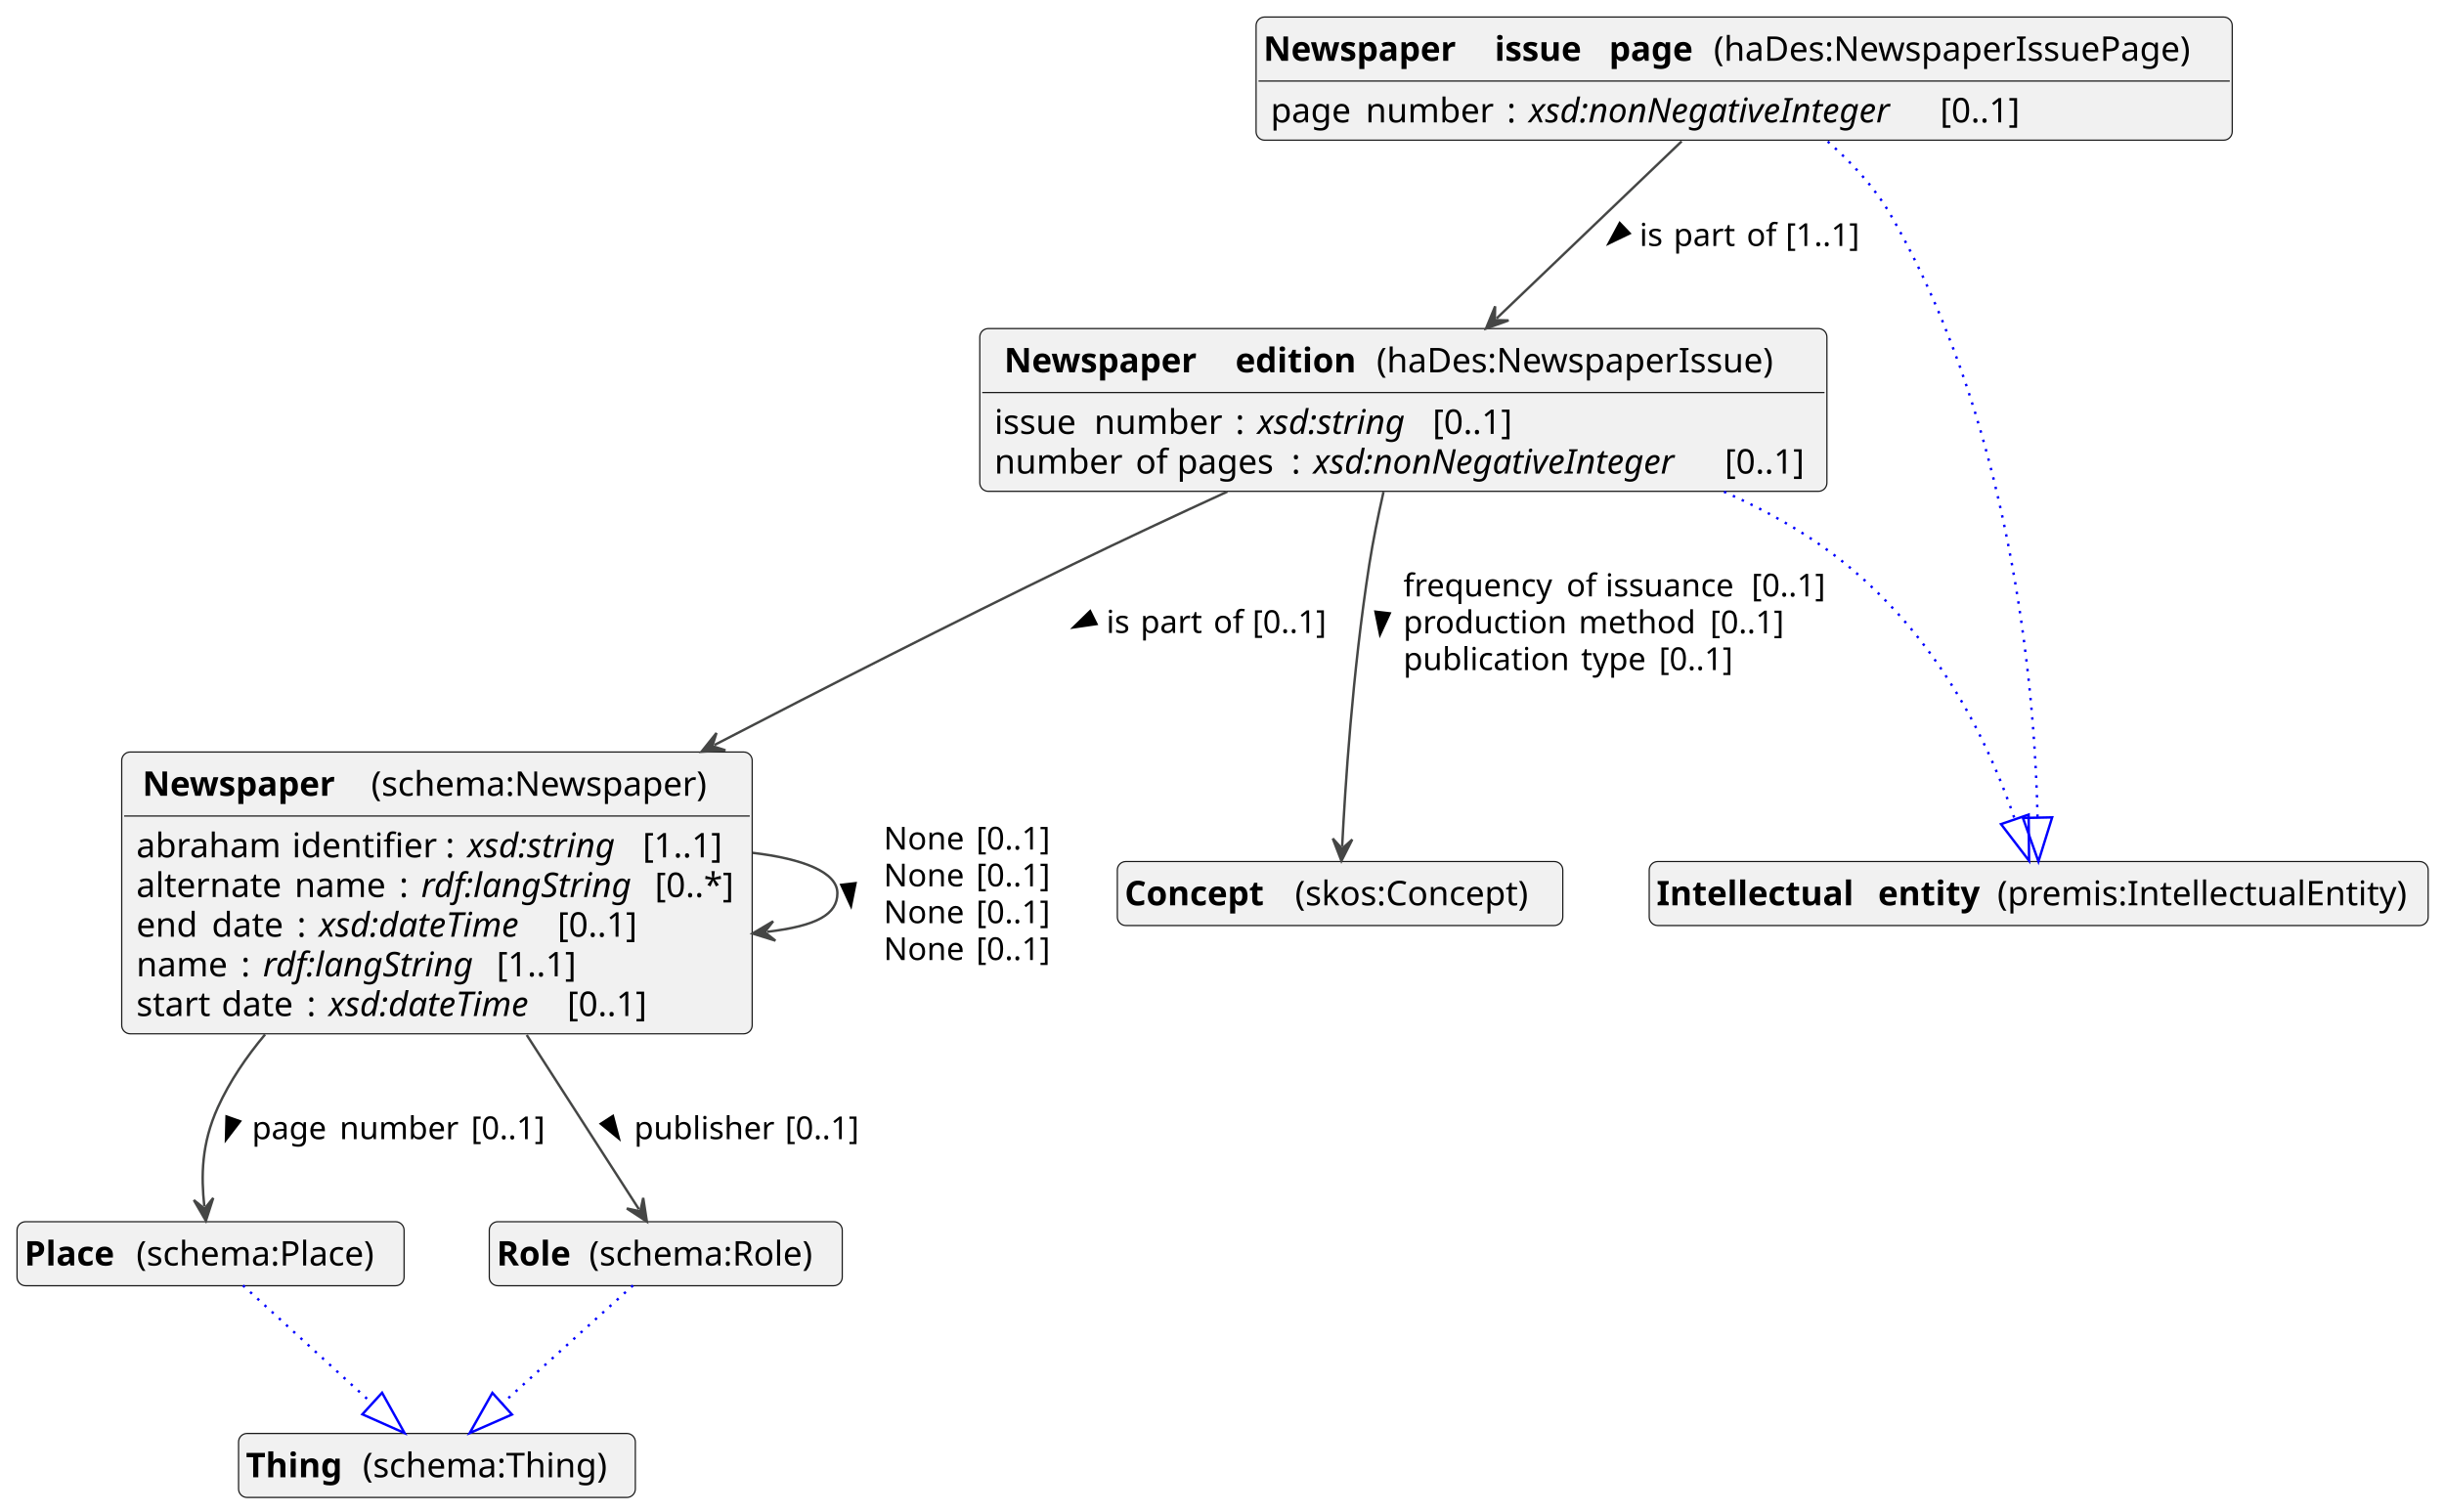
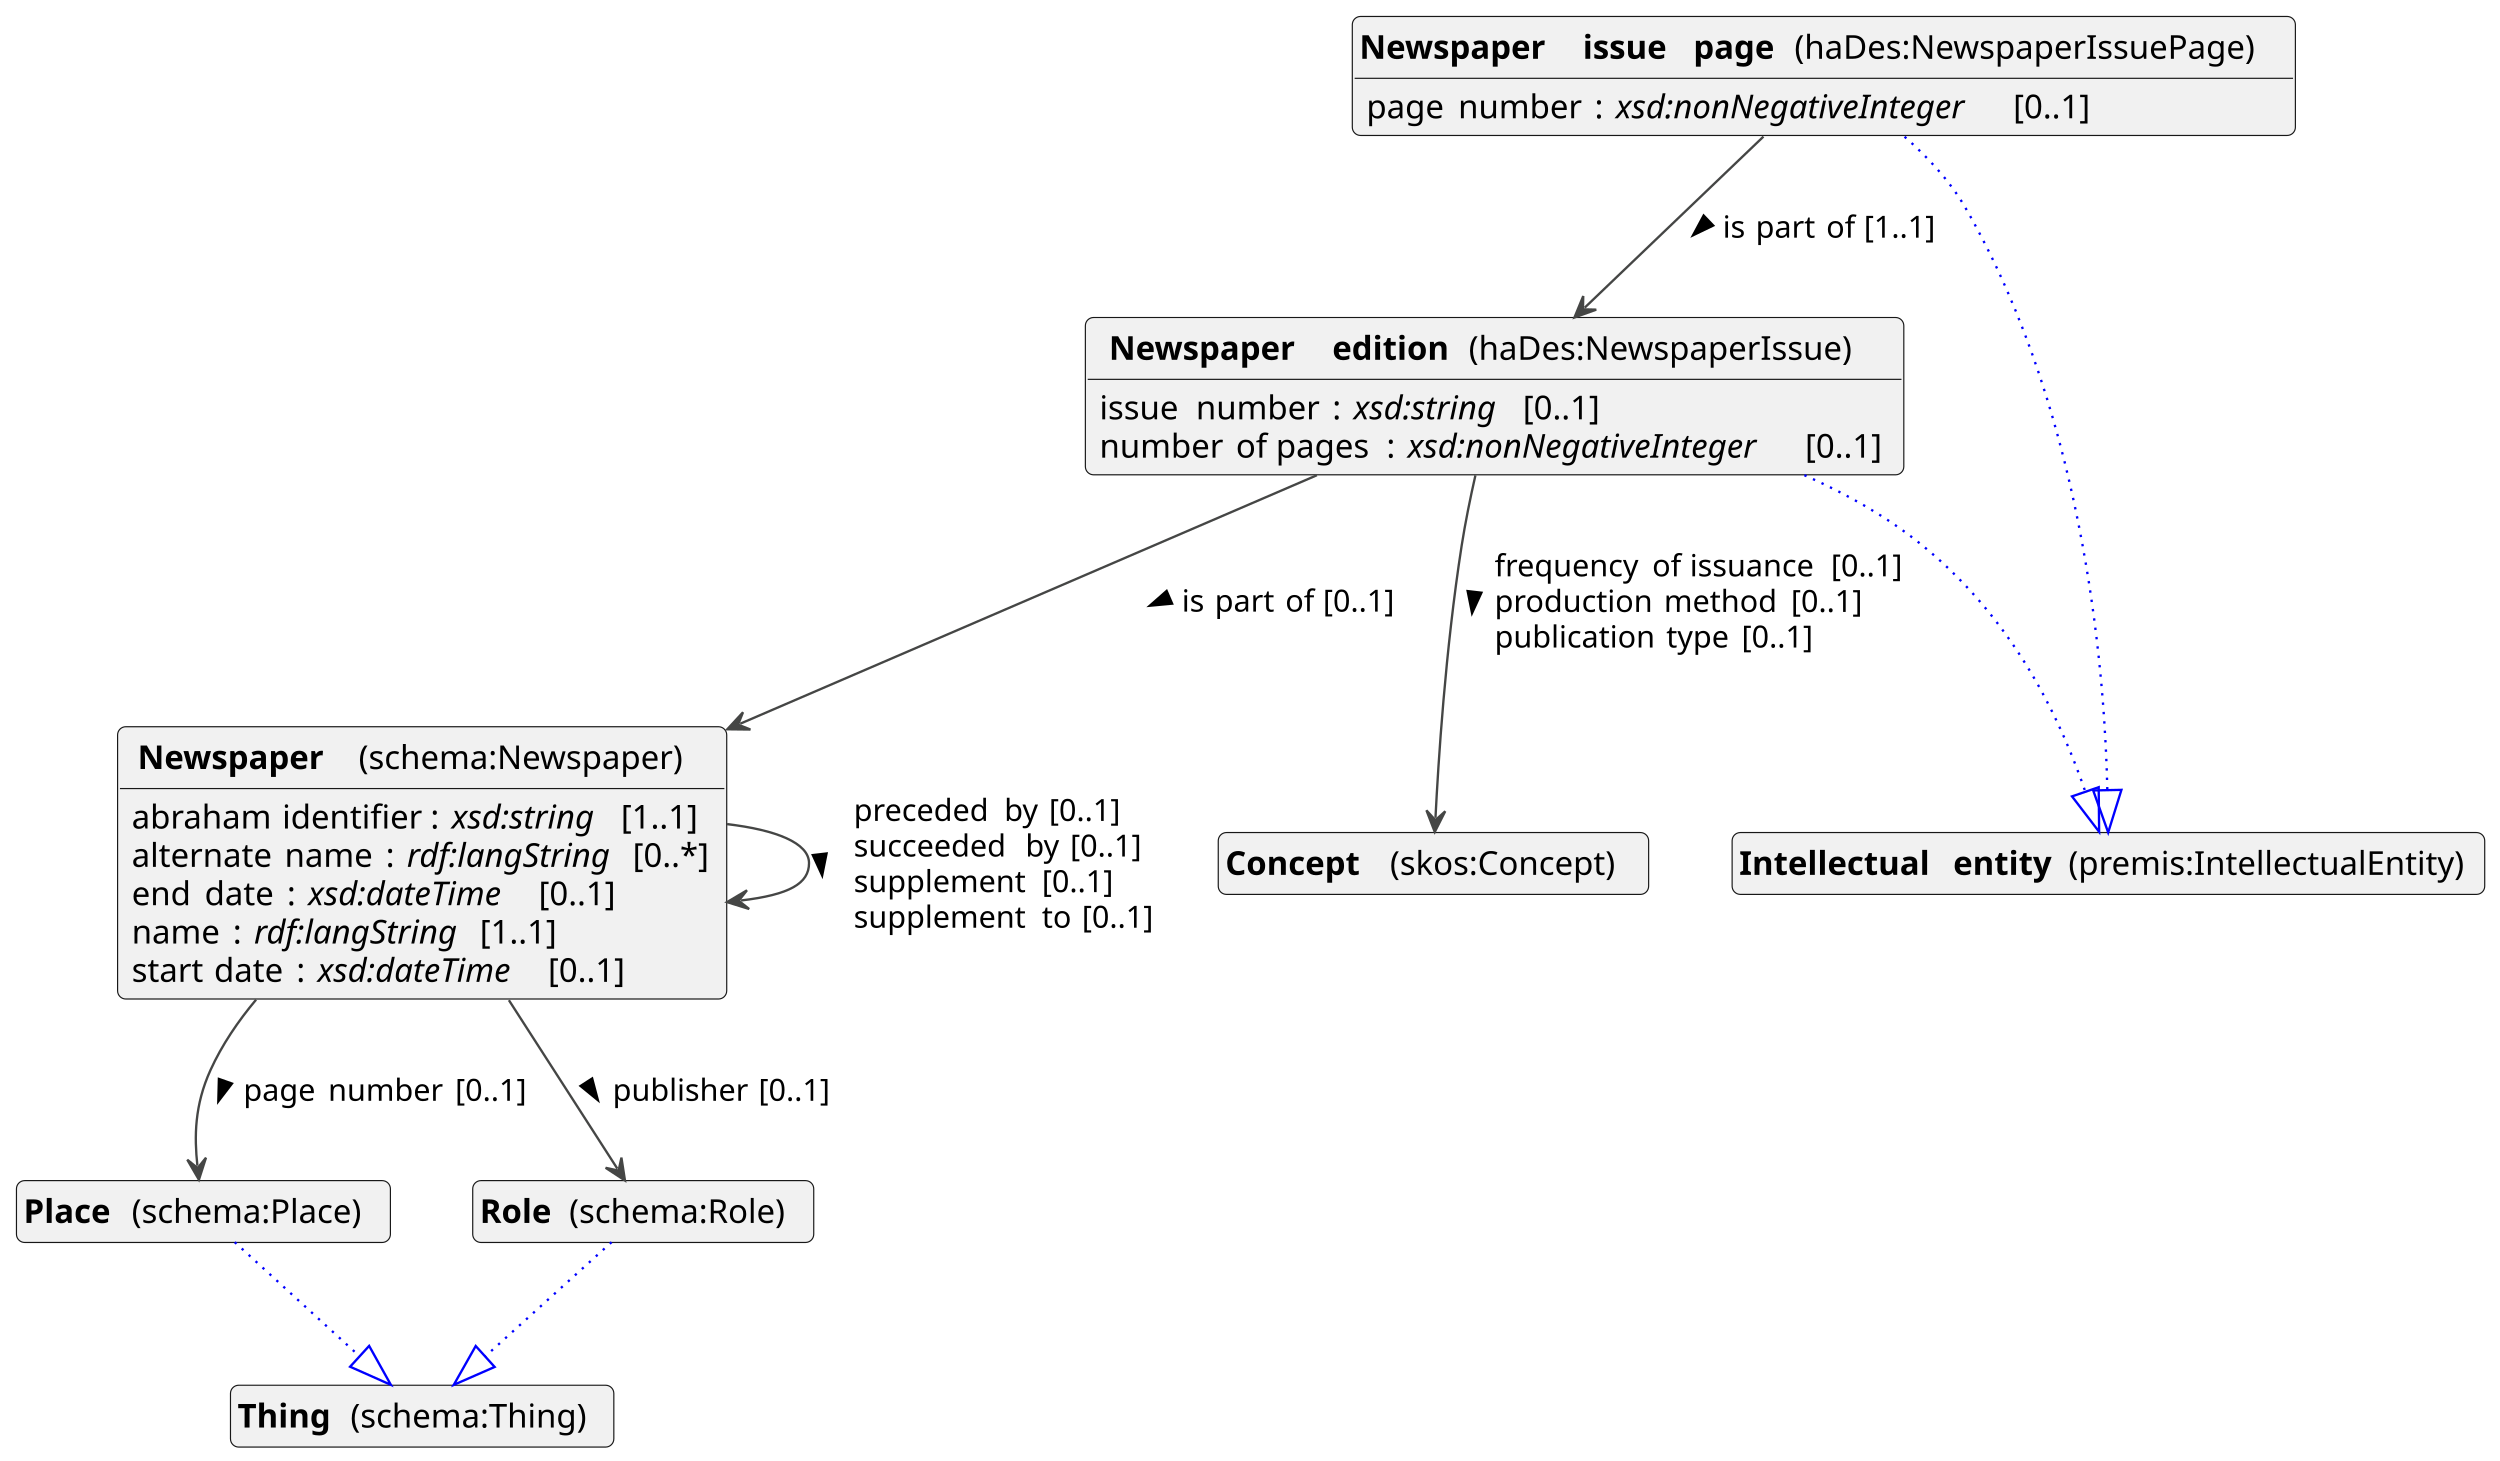
- <svg xmlns="http://www.w3.org/2000/svg" xmlns:xlink="http://www.w3.org/1999/xlink" contentStyleType="text/css" height="621px" preserveAspectRatio="none" style="width:1004px;height:621px;background:#FFFFFF;" version="1.1" viewBox="0 0 1004 621" width="1004px" zoomAndPan="magnify">
+ <svg xmlns="http://www.w3.org/2000/svg" xmlns:xlink="http://www.w3.org/1999/xlink" contentStyleType="text/css" height="621px" preserveAspectRatio="none" style="width:1063px;height:621px;background:#FFFFFF;" version="1.1" viewBox="0 0 1063 621" width="1063px" zoomAndPan="magnify">
  <defs />
  <g>
    <a href="#schema%3ANewspaper" target="_top" title="#schema%3ANewspaper" xlink:actuate="onRequest" xlink:href="#schema%3ANewspaper" xlink:show="new" xlink:title="#schema%3ANewspaper" xlink:type="simple">
      <g id="elem_schema_Newspaper">
        <rect codeLine="15" fill="#F1F1F1" height="115.781" id="schema_Newspaper" rx="3.5" ry="3.5" style="stroke:#181818;stroke-width:0.5;" width="259" x="50" y="309" />
        <text fill="#000000" font-family="sans-serif" font-size="14" font-weight="bold" lengthAdjust="spacing" textLength="90" x="58.5" y="326.995">Newspaper</text>
        <text fill="#000000" font-family="sans-serif" font-size="14" lengthAdjust="spacing" textLength="4" x="148.5" y="326.995"> </text>
        <text fill="#000000" font-family="sans-serif" font-size="14" lengthAdjust="spacing" textLength="148" x="152.5" y="326.995">(schema:Newspaper)</text>
        <line style="stroke:#181818;stroke-width:0.5;" x1="51" x2="308" y1="335.297" y2="335.297" />
        <text fill="#000000" font-family="sans-serif" font-size="14" lengthAdjust="spacing" textLength="60" x="56" y="352.292">abraham</text>
        <text fill="#000000" font-family="sans-serif" font-size="14" lengthAdjust="spacing" textLength="4" x="116" y="352.292"> </text>
        <text fill="#000000" font-family="sans-serif" font-size="14" lengthAdjust="spacing" textLength="59" x="120" y="352.292">identifier</text>
        <text fill="#000000" font-family="sans-serif" font-size="14" lengthAdjust="spacing" textLength="4" x="179" y="352.292"> </text>
        <text fill="#000000" font-family="sans-serif" font-size="14" lengthAdjust="spacing" textLength="5" x="183" y="352.292">:</text>
        <text fill="#000000" font-family="sans-serif" font-size="14" lengthAdjust="spacing" textLength="4" x="188" y="352.292"> </text>
        <text fill="#000000" font-family="sans-serif" font-size="14" font-style="italic" lengthAdjust="spacing" textLength="68" x="192" y="352.292">xsd:string</text>
        <text fill="#000000" font-family="sans-serif" font-size="14" lengthAdjust="spacing" textLength="4" x="260" y="352.292"> </text>
        <text fill="#000000" font-family="sans-serif" font-size="14" lengthAdjust="spacing" textLength="36" x="264" y="352.292">[1..1]</text>
        <text fill="#000000" font-family="sans-serif" font-size="14" lengthAdjust="spacing" textLength="61" x="56" y="368.589">alternate</text>
        <text fill="#000000" font-family="sans-serif" font-size="14" lengthAdjust="spacing" textLength="4" x="117" y="368.589"> </text>
        <text fill="#000000" font-family="sans-serif" font-size="14" lengthAdjust="spacing" textLength="39" x="121" y="368.589">name</text>
        <text fill="#000000" font-family="sans-serif" font-size="14" lengthAdjust="spacing" textLength="4" x="160" y="368.589"> </text>
        <text fill="#000000" font-family="sans-serif" font-size="14" lengthAdjust="spacing" textLength="5" x="164" y="368.589">:</text>
        <text fill="#000000" font-family="sans-serif" font-size="14" lengthAdjust="spacing" textLength="4" x="169" y="368.589"> </text>
        <text fill="#000000" font-family="sans-serif" font-size="14" font-style="italic" lengthAdjust="spacing" textLength="92" x="173" y="368.589">rdf:langString</text>
        <text fill="#000000" font-family="sans-serif" font-size="14" lengthAdjust="spacing" textLength="4" x="265" y="368.589"> </text>
        <text fill="#000000" font-family="sans-serif" font-size="14" lengthAdjust="spacing" textLength="34" x="269" y="368.589">[0..*]</text>
        <text fill="#000000" font-family="sans-serif" font-size="14" lengthAdjust="spacing" textLength="27" x="56" y="384.886">end</text>
        <text fill="#000000" font-family="sans-serif" font-size="14" lengthAdjust="spacing" textLength="4" x="83" y="384.886"> </text>
        <text fill="#000000" font-family="sans-serif" font-size="14" lengthAdjust="spacing" textLength="31" x="87" y="384.886">date</text>
        <text fill="#000000" font-family="sans-serif" font-size="14" lengthAdjust="spacing" textLength="4" x="118" y="384.886"> </text>
        <text fill="#000000" font-family="sans-serif" font-size="14" lengthAdjust="spacing" textLength="5" x="122" y="384.886">:</text>
        <text fill="#000000" font-family="sans-serif" font-size="14" lengthAdjust="spacing" textLength="4" x="127" y="384.886"> </text>
        <text fill="#000000" font-family="sans-serif" font-size="14" font-style="italic" lengthAdjust="spacing" textLength="94" x="131" y="384.886">xsd:dateTime</text>
        <text fill="#000000" font-family="sans-serif" font-size="14" lengthAdjust="spacing" textLength="4" x="225" y="384.886"> </text>
        <text fill="#000000" font-family="sans-serif" font-size="14" lengthAdjust="spacing" textLength="36" x="229" y="384.886">[0..1]</text>
        <text fill="#000000" font-family="sans-serif" font-size="14" lengthAdjust="spacing" textLength="39" x="56" y="401.183">name</text>
        <text fill="#000000" font-family="sans-serif" font-size="14" lengthAdjust="spacing" textLength="4" x="95" y="401.183"> </text>
        <text fill="#000000" font-family="sans-serif" font-size="14" lengthAdjust="spacing" textLength="5" x="99" y="401.183">:</text>
        <text fill="#000000" font-family="sans-serif" font-size="14" lengthAdjust="spacing" textLength="4" x="104" y="401.183"> </text>
        <text fill="#000000" font-family="sans-serif" font-size="14" font-style="italic" lengthAdjust="spacing" textLength="92" x="108" y="401.183">rdf:langString</text>
        <text fill="#000000" font-family="sans-serif" font-size="14" lengthAdjust="spacing" textLength="4" x="200" y="401.183"> </text>
        <text fill="#000000" font-family="sans-serif" font-size="14" lengthAdjust="spacing" textLength="36" x="204" y="401.183">[1..1]</text>
        <text fill="#000000" font-family="sans-serif" font-size="14" lengthAdjust="spacing" textLength="31" x="56" y="417.479">start</text>
        <text fill="#000000" font-family="sans-serif" font-size="14" lengthAdjust="spacing" textLength="4" x="87" y="417.479"> </text>
        <text fill="#000000" font-family="sans-serif" font-size="14" lengthAdjust="spacing" textLength="31" x="91" y="417.479">date</text>
        <text fill="#000000" font-family="sans-serif" font-size="14" lengthAdjust="spacing" textLength="4" x="122" y="417.479"> </text>
        <text fill="#000000" font-family="sans-serif" font-size="14" lengthAdjust="spacing" textLength="5" x="126" y="417.479">:</text>
        <text fill="#000000" font-family="sans-serif" font-size="14" lengthAdjust="spacing" textLength="4" x="131" y="417.479"> </text>
        <text fill="#000000" font-family="sans-serif" font-size="14" font-style="italic" lengthAdjust="spacing" textLength="94" x="135" y="417.479">xsd:dateTime</text>
        <text fill="#000000" font-family="sans-serif" font-size="14" lengthAdjust="spacing" textLength="4" x="229" y="417.479"> </text>
        <text fill="#000000" font-family="sans-serif" font-size="14" lengthAdjust="spacing" textLength="36" x="233" y="417.479">[0..1]</text>
      </g>
    </a>
    <a href="../../terms/en#skos%3AConcept" target="_top" title="../../terms/en#skos%3AConcept" xlink:actuate="onRequest" xlink:href="../../terms/en#skos%3AConcept" xlink:show="new" xlink:title="../../terms/en#skos%3AConcept" xlink:type="simple">
      <g id="elem_skos_Concept">
-         <rect codeLine="16" fill="#F1F1F1" height="26.297" id="skos_Concept" rx="3.5" ry="3.5" style="stroke:#181818;stroke-width:0.5;" width="183" x="459" y="354" />
-         <text fill="#000000" font-family="sans-serif" font-size="14" font-weight="bold" lengthAdjust="spacing" textLength="66" x="462" y="371.995">Concept</text>
-         <text fill="#000000" font-family="sans-serif" font-size="14" lengthAdjust="spacing" textLength="4" x="528" y="371.995"> </text>
-         <text fill="#000000" font-family="sans-serif" font-size="14" lengthAdjust="spacing" textLength="107" x="532" y="371.995">(skos:Concept)</text>
+         <rect codeLine="16" fill="#F1F1F1" height="26.297" id="skos_Concept" rx="3.5" ry="3.5" style="stroke:#181818;stroke-width:0.5;" width="183" x="518" y="354" />
+         <text fill="#000000" font-family="sans-serif" font-size="14" font-weight="bold" lengthAdjust="spacing" textLength="66" x="521" y="371.995">Concept</text>
+         <text fill="#000000" font-family="sans-serif" font-size="14" lengthAdjust="spacing" textLength="4" x="587" y="371.995"> </text>
+         <text fill="#000000" font-family="sans-serif" font-size="14" lengthAdjust="spacing" textLength="107" x="591" y="371.995">(skos:Concept)</text>
      </g>
    </a>
    <a href="#haDes%3ANewspaperIssue" target="_top" title="#haDes%3ANewspaperIssue" xlink:actuate="onRequest" xlink:href="#haDes%3ANewspaperIssue" xlink:show="new" xlink:title="#haDes%3ANewspaperIssue" xlink:type="simple">
      <g id="elem_haDes_NewspaperIssue">
-         <rect codeLine="17" fill="#F1F1F1" height="66.891" id="haDes_NewspaperIssue" rx="3.5" ry="3.5" style="stroke:#181818;stroke-width:0.5;" width="348" x="402.5" y="135" />
-         <text fill="#000000" font-family="sans-serif" font-size="14" font-weight="bold" lengthAdjust="spacing" textLength="90" x="412.5" y="152.995">Newspaper</text>
-         <text fill="#000000" font-family="sans-serif" font-size="14" font-weight="bold" lengthAdjust="spacing" textLength="5" x="502.5" y="152.995"> </text>
-         <text fill="#000000" font-family="sans-serif" font-size="14" font-weight="bold" lengthAdjust="spacing" textLength="54" x="507.5" y="152.995">edition</text>
-         <text fill="#000000" font-family="sans-serif" font-size="14" lengthAdjust="spacing" textLength="4" x="561.5" y="152.995"> </text>
-         <text fill="#000000" font-family="sans-serif" font-size="14" lengthAdjust="spacing" textLength="175" x="565.5" y="152.995">(haDes:NewspaperIssue)</text>
-         <line style="stroke:#181818;stroke-width:0.5;" x1="403.5" x2="749.5" y1="161.297" y2="161.297" />
-         <text fill="#000000" font-family="sans-serif" font-size="14" lengthAdjust="spacing" textLength="37" x="408.5" y="178.292">issue</text>
-         <text fill="#000000" font-family="sans-serif" font-size="14" lengthAdjust="spacing" textLength="4" x="445.5" y="178.292"> </text>
-         <text fill="#000000" font-family="sans-serif" font-size="14" lengthAdjust="spacing" textLength="54" x="449.5" y="178.292">number</text>
-         <text fill="#000000" font-family="sans-serif" font-size="14" lengthAdjust="spacing" textLength="4" x="503.5" y="178.292"> </text>
-         <text fill="#000000" font-family="sans-serif" font-size="14" lengthAdjust="spacing" textLength="5" x="507.5" y="178.292">:</text>
-         <text fill="#000000" font-family="sans-serif" font-size="14" lengthAdjust="spacing" textLength="4" x="512.5" y="178.292"> </text>
-         <text fill="#000000" font-family="sans-serif" font-size="14" font-style="italic" lengthAdjust="spacing" textLength="68" x="516.5" y="178.292">xsd:string</text>
-         <text fill="#000000" font-family="sans-serif" font-size="14" lengthAdjust="spacing" textLength="4" x="584.5" y="178.292"> </text>
-         <text fill="#000000" font-family="sans-serif" font-size="14" lengthAdjust="spacing" textLength="36" x="588.5" y="178.292">[0..1]</text>
-         <text fill="#000000" font-family="sans-serif" font-size="14" lengthAdjust="spacing" textLength="54" x="408.5" y="194.589">number</text>
-         <text fill="#000000" font-family="sans-serif" font-size="14" lengthAdjust="spacing" textLength="4" x="462.5" y="194.589"> </text>
-         <text fill="#000000" font-family="sans-serif" font-size="14" lengthAdjust="spacing" textLength="13" x="466.5" y="194.589">of</text>
-         <text fill="#000000" font-family="sans-serif" font-size="14" lengthAdjust="spacing" textLength="4" x="479.5" y="194.589"> </text>
-         <text fill="#000000" font-family="sans-serif" font-size="14" lengthAdjust="spacing" textLength="43" x="483.5" y="194.589">pages</text>
-         <text fill="#000000" font-family="sans-serif" font-size="14" lengthAdjust="spacing" textLength="4" x="526.5" y="194.589"> </text>
-         <text fill="#000000" font-family="sans-serif" font-size="14" lengthAdjust="spacing" textLength="5" x="530.5" y="194.589">:</text>
-         <text fill="#000000" font-family="sans-serif" font-size="14" lengthAdjust="spacing" textLength="4" x="535.5" y="194.589"> </text>
-         <text fill="#000000" font-family="sans-serif" font-size="14" font-style="italic" lengthAdjust="spacing" textLength="165" x="539.5" y="194.589">xsd:nonNegativeInteger</text>
-         <text fill="#000000" font-family="sans-serif" font-size="14" lengthAdjust="spacing" textLength="4" x="704.5" y="194.589"> </text>
-         <text fill="#000000" font-family="sans-serif" font-size="14" lengthAdjust="spacing" textLength="36" x="708.5" y="194.589">[0..1]</text>
+         <rect codeLine="17" fill="#F1F1F1" height="66.891" id="haDes_NewspaperIssue" rx="3.5" ry="3.5" style="stroke:#181818;stroke-width:0.5;" width="348" x="461.5" y="135" />
+         <text fill="#000000" font-family="sans-serif" font-size="14" font-weight="bold" lengthAdjust="spacing" textLength="90" x="471.5" y="152.995">Newspaper</text>
+         <text fill="#000000" font-family="sans-serif" font-size="14" font-weight="bold" lengthAdjust="spacing" textLength="5" x="561.5" y="152.995"> </text>
+         <text fill="#000000" font-family="sans-serif" font-size="14" font-weight="bold" lengthAdjust="spacing" textLength="54" x="566.5" y="152.995">edition</text>
+         <text fill="#000000" font-family="sans-serif" font-size="14" lengthAdjust="spacing" textLength="4" x="620.5" y="152.995"> </text>
+         <text fill="#000000" font-family="sans-serif" font-size="14" lengthAdjust="spacing" textLength="175" x="624.5" y="152.995">(haDes:NewspaperIssue)</text>
+         <line style="stroke:#181818;stroke-width:0.5;" x1="462.5" x2="808.5" y1="161.297" y2="161.297" />
+         <text fill="#000000" font-family="sans-serif" font-size="14" lengthAdjust="spacing" textLength="37" x="467.5" y="178.292">issue</text>
+         <text fill="#000000" font-family="sans-serif" font-size="14" lengthAdjust="spacing" textLength="4" x="504.5" y="178.292"> </text>
+         <text fill="#000000" font-family="sans-serif" font-size="14" lengthAdjust="spacing" textLength="54" x="508.5" y="178.292">number</text>
+         <text fill="#000000" font-family="sans-serif" font-size="14" lengthAdjust="spacing" textLength="4" x="562.5" y="178.292"> </text>
+         <text fill="#000000" font-family="sans-serif" font-size="14" lengthAdjust="spacing" textLength="5" x="566.5" y="178.292">:</text>
+         <text fill="#000000" font-family="sans-serif" font-size="14" lengthAdjust="spacing" textLength="4" x="571.5" y="178.292"> </text>
+         <text fill="#000000" font-family="sans-serif" font-size="14" font-style="italic" lengthAdjust="spacing" textLength="68" x="575.5" y="178.292">xsd:string</text>
+         <text fill="#000000" font-family="sans-serif" font-size="14" lengthAdjust="spacing" textLength="4" x="643.5" y="178.292"> </text>
+         <text fill="#000000" font-family="sans-serif" font-size="14" lengthAdjust="spacing" textLength="36" x="647.5" y="178.292">[0..1]</text>
+         <text fill="#000000" font-family="sans-serif" font-size="14" lengthAdjust="spacing" textLength="54" x="467.5" y="194.589">number</text>
+         <text fill="#000000" font-family="sans-serif" font-size="14" lengthAdjust="spacing" textLength="4" x="521.5" y="194.589"> </text>
+         <text fill="#000000" font-family="sans-serif" font-size="14" lengthAdjust="spacing" textLength="13" x="525.5" y="194.589">of</text>
+         <text fill="#000000" font-family="sans-serif" font-size="14" lengthAdjust="spacing" textLength="4" x="538.5" y="194.589"> </text>
+         <text fill="#000000" font-family="sans-serif" font-size="14" lengthAdjust="spacing" textLength="43" x="542.5" y="194.589">pages</text>
+         <text fill="#000000" font-family="sans-serif" font-size="14" lengthAdjust="spacing" textLength="4" x="585.5" y="194.589"> </text>
+         <text fill="#000000" font-family="sans-serif" font-size="14" lengthAdjust="spacing" textLength="5" x="589.5" y="194.589">:</text>
+         <text fill="#000000" font-family="sans-serif" font-size="14" lengthAdjust="spacing" textLength="4" x="594.5" y="194.589"> </text>
+         <text fill="#000000" font-family="sans-serif" font-size="14" font-style="italic" lengthAdjust="spacing" textLength="165" x="598.5" y="194.589">xsd:nonNegativeInteger</text>
+         <text fill="#000000" font-family="sans-serif" font-size="14" lengthAdjust="spacing" textLength="4" x="763.5" y="194.589"> </text>
+         <text fill="#000000" font-family="sans-serif" font-size="14" lengthAdjust="spacing" textLength="36" x="767.5" y="194.589">[0..1]</text>
      </g>
    </a>
    <a href="#premis%3AIntellectualEntity" target="_top" title="#premis%3AIntellectualEntity" xlink:actuate="onRequest" xlink:href="#premis%3AIntellectualEntity" xlink:show="new" xlink:title="#premis%3AIntellectualEntity" xlink:type="simple">
      <g id="elem_premis_IntellectualEntity">
-         <rect codeLine="20" fill="#F1F1F1" height="26.297" id="premis_IntellectualEntity" rx="3.5" ry="3.5" style="stroke:#181818;stroke-width:0.5;" width="320" x="677.5" y="354" />
-         <text fill="#000000" font-family="sans-serif" font-size="14" font-weight="bold" lengthAdjust="spacing" textLength="86" x="680.5" y="371.995">Intellectual</text>
-         <text fill="#000000" font-family="sans-serif" font-size="14" font-weight="bold" lengthAdjust="spacing" textLength="5" x="766.5" y="371.995"> </text>
-         <text fill="#000000" font-family="sans-serif" font-size="14" font-weight="bold" lengthAdjust="spacing" textLength="45" x="771.5" y="371.995">entity</text>
-         <text fill="#000000" font-family="sans-serif" font-size="14" lengthAdjust="spacing" textLength="4" x="816.5" y="371.995"> </text>
-         <text fill="#000000" font-family="sans-serif" font-size="14" lengthAdjust="spacing" textLength="174" x="820.5" y="371.995">(premis:IntellectualEntity)</text>
+         <rect codeLine="20" fill="#F1F1F1" height="26.297" id="premis_IntellectualEntity" rx="3.5" ry="3.5" style="stroke:#181818;stroke-width:0.5;" width="320" x="736.5" y="354" />
+         <text fill="#000000" font-family="sans-serif" font-size="14" font-weight="bold" lengthAdjust="spacing" textLength="86" x="739.5" y="371.995">Intellectual</text>
+         <text fill="#000000" font-family="sans-serif" font-size="14" font-weight="bold" lengthAdjust="spacing" textLength="5" x="825.5" y="371.995"> </text>
+         <text fill="#000000" font-family="sans-serif" font-size="14" font-weight="bold" lengthAdjust="spacing" textLength="45" x="830.5" y="371.995">entity</text>
+         <text fill="#000000" font-family="sans-serif" font-size="14" lengthAdjust="spacing" textLength="4" x="875.5" y="371.995"> </text>
+         <text fill="#000000" font-family="sans-serif" font-size="14" lengthAdjust="spacing" textLength="174" x="879.5" y="371.995">(premis:IntellectualEntity)</text>
      </g>
    </a>
    <a href="#haDes%3ANewspaperIssuePage" target="_top" title="#haDes%3ANewspaperIssuePage" xlink:actuate="onRequest" xlink:href="#haDes%3ANewspaperIssuePage" xlink:show="new" xlink:title="#haDes%3ANewspaperIssuePage" xlink:type="simple">
      <g id="elem_haDes_NewspaperIssuePage">
-         <rect codeLine="19" fill="#F1F1F1" height="50.594" id="haDes_NewspaperIssuePage" rx="3.5" ry="3.5" style="stroke:#181818;stroke-width:0.5;" width="401" x="516" y="7" />
-         <text fill="#000000" font-family="sans-serif" font-size="14" font-weight="bold" lengthAdjust="spacing" textLength="90" x="519" y="24.995">Newspaper</text>
-         <text fill="#000000" font-family="sans-serif" font-size="14" font-weight="bold" lengthAdjust="spacing" textLength="5" x="609" y="24.995"> </text>
-         <text fill="#000000" font-family="sans-serif" font-size="14" font-weight="bold" lengthAdjust="spacing" textLength="42" x="614" y="24.995">issue</text>
-         <text fill="#000000" font-family="sans-serif" font-size="14" font-weight="bold" lengthAdjust="spacing" textLength="5" x="656" y="24.995"> </text>
-         <text fill="#000000" font-family="sans-serif" font-size="14" font-weight="bold" lengthAdjust="spacing" textLength="39" x="661" y="24.995">page</text>
-         <text fill="#000000" font-family="sans-serif" font-size="14" lengthAdjust="spacing" textLength="4" x="700" y="24.995"> </text>
-         <text fill="#000000" font-family="sans-serif" font-size="14" lengthAdjust="spacing" textLength="210" x="704" y="24.995">(haDes:NewspaperIssuePage)</text>
-         <line style="stroke:#181818;stroke-width:0.5;" x1="517" x2="916" y1="33.297" y2="33.297" />
-         <text fill="#000000" font-family="sans-serif" font-size="14" lengthAdjust="spacing" textLength="35" x="522" y="50.292">page</text>
-         <text fill="#000000" font-family="sans-serif" font-size="14" lengthAdjust="spacing" textLength="4" x="557" y="50.292"> </text>
-         <text fill="#000000" font-family="sans-serif" font-size="14" lengthAdjust="spacing" textLength="54" x="561" y="50.292">number</text>
-         <text fill="#000000" font-family="sans-serif" font-size="14" lengthAdjust="spacing" textLength="4" x="615" y="50.292"> </text>
-         <text fill="#000000" font-family="sans-serif" font-size="14" lengthAdjust="spacing" textLength="5" x="619" y="50.292">:</text>
-         <text fill="#000000" font-family="sans-serif" font-size="14" lengthAdjust="spacing" textLength="4" x="624" y="50.292"> </text>
-         <text fill="#000000" font-family="sans-serif" font-size="14" font-style="italic" lengthAdjust="spacing" textLength="165" x="628" y="50.292">xsd:nonNegativeInteger</text>
-         <text fill="#000000" font-family="sans-serif" font-size="14" lengthAdjust="spacing" textLength="4" x="793" y="50.292"> </text>
-         <text fill="#000000" font-family="sans-serif" font-size="14" lengthAdjust="spacing" textLength="36" x="797" y="50.292">[0..1]</text>
+         <rect codeLine="19" fill="#F1F1F1" height="50.594" id="haDes_NewspaperIssuePage" rx="3.5" ry="3.5" style="stroke:#181818;stroke-width:0.5;" width="401" x="575" y="7" />
+         <text fill="#000000" font-family="sans-serif" font-size="14" font-weight="bold" lengthAdjust="spacing" textLength="90" x="578" y="24.995">Newspaper</text>
+         <text fill="#000000" font-family="sans-serif" font-size="14" font-weight="bold" lengthAdjust="spacing" textLength="5" x="668" y="24.995"> </text>
+         <text fill="#000000" font-family="sans-serif" font-size="14" font-weight="bold" lengthAdjust="spacing" textLength="42" x="673" y="24.995">issue</text>
+         <text fill="#000000" font-family="sans-serif" font-size="14" font-weight="bold" lengthAdjust="spacing" textLength="5" x="715" y="24.995"> </text>
+         <text fill="#000000" font-family="sans-serif" font-size="14" font-weight="bold" lengthAdjust="spacing" textLength="39" x="720" y="24.995">page</text>
+         <text fill="#000000" font-family="sans-serif" font-size="14" lengthAdjust="spacing" textLength="4" x="759" y="24.995"> </text>
+         <text fill="#000000" font-family="sans-serif" font-size="14" lengthAdjust="spacing" textLength="210" x="763" y="24.995">(haDes:NewspaperIssuePage)</text>
+         <line style="stroke:#181818;stroke-width:0.5;" x1="576" x2="975" y1="33.297" y2="33.297" />
+         <text fill="#000000" font-family="sans-serif" font-size="14" lengthAdjust="spacing" textLength="35" x="581" y="50.292">page</text>
+         <text fill="#000000" font-family="sans-serif" font-size="14" lengthAdjust="spacing" textLength="4" x="616" y="50.292"> </text>
+         <text fill="#000000" font-family="sans-serif" font-size="14" lengthAdjust="spacing" textLength="54" x="620" y="50.292">number</text>
+         <text fill="#000000" font-family="sans-serif" font-size="14" lengthAdjust="spacing" textLength="4" x="674" y="50.292"> </text>
+         <text fill="#000000" font-family="sans-serif" font-size="14" lengthAdjust="spacing" textLength="5" x="678" y="50.292">:</text>
+         <text fill="#000000" font-family="sans-serif" font-size="14" lengthAdjust="spacing" textLength="4" x="683" y="50.292"> </text>
+         <text fill="#000000" font-family="sans-serif" font-size="14" font-style="italic" lengthAdjust="spacing" textLength="165" x="687" y="50.292">xsd:nonNegativeInteger</text>
+         <text fill="#000000" font-family="sans-serif" font-size="14" lengthAdjust="spacing" textLength="4" x="852" y="50.292"> </text>
+         <text fill="#000000" font-family="sans-serif" font-size="14" lengthAdjust="spacing" textLength="36" x="856" y="50.292">[0..1]</text>
      </g>
    </a>
    <a href="../../description/en#schema%3APlace" target="_top" title="../../description/en#schema%3APlace" xlink:actuate="onRequest" xlink:href="../../description/en#schema%3APlace" xlink:show="new" xlink:title="../../description/en#schema%3APlace" xlink:type="simple">
      <g id="elem_schema_Place">
        <rect codeLine="21" fill="#F1F1F1" height="26.297" id="schema_Place" rx="3.5" ry="3.5" style="stroke:#181818;stroke-width:0.5;" width="159" x="7" y="502" />
        <text fill="#000000" font-family="sans-serif" font-size="14" font-weight="bold" lengthAdjust="spacing" textLength="42" x="10" y="519.995">Place</text>
        <text fill="#000000" font-family="sans-serif" font-size="14" lengthAdjust="spacing" textLength="4" x="52" y="519.995"> </text>
        <text fill="#000000" font-family="sans-serif" font-size="14" lengthAdjust="spacing" textLength="107" x="56" y="519.995">(schema:Place)</text>
      </g>
    </a>
    <a href="#schema%3AThing" target="_top" title="#schema%3AThing" xlink:actuate="onRequest" xlink:href="#schema%3AThing" xlink:show="new" xlink:title="#schema%3AThing" xlink:type="simple">
      <g id="elem_schema_Thing">
        <rect codeLine="24" fill="#F1F1F1" height="26.297" id="schema_Thing" rx="3.5" ry="3.5" style="stroke:#181818;stroke-width:0.5;" width="163" x="98" y="589" />
        <text fill="#000000" font-family="sans-serif" font-size="14" font-weight="bold" lengthAdjust="spacing" textLength="44" x="101" y="606.995">Thing</text>
        <text fill="#000000" font-family="sans-serif" font-size="14" lengthAdjust="spacing" textLength="4" x="145" y="606.995"> </text>
        <text fill="#000000" font-family="sans-serif" font-size="14" lengthAdjust="spacing" textLength="109" x="149" y="606.995">(schema:Thing)</text>
      </g>
    </a>
    <a href="../../description/en#schema%3ARole" target="_top" title="../../description/en#schema%3ARole" xlink:actuate="onRequest" xlink:href="../../description/en#schema%3ARole" xlink:show="new" xlink:title="../../description/en#schema%3ARole" xlink:type="simple">
      <g id="elem_schema_Role">
        <rect codeLine="23" fill="#F1F1F1" height="26.297" id="schema_Role" rx="3.5" ry="3.5" style="stroke:#181818;stroke-width:0.5;" width="145" x="201" y="502" />
        <text fill="#000000" font-family="sans-serif" font-size="14" font-weight="bold" lengthAdjust="spacing" textLength="34" x="204" y="519.995">Role</text>
        <text fill="#000000" font-family="sans-serif" font-size="14" lengthAdjust="spacing" textLength="4" x="238" y="519.995"> </text>
        <text fill="#000000" font-family="sans-serif" font-size="14" lengthAdjust="spacing" textLength="101" x="242" y="519.995">(schema:Role)</text>
      </g>
    </a>
    <g id="link_schema_Newspaper_schema_Newspaper">
      <path codeLine="33" d="M309.14,350.42 C329.84,352.85 344,358.38 344,367 C344,375.62 335.799,380.45 315.099,382.88 " fill="none" id="schema_Newspaper-to-schema_Newspaper" style="stroke:#454645;stroke-width:1.0;" />
      <polygon fill="#454645" points="309.14,383.58,318.545,386.503,314.106,382.997,317.612,378.558,309.14,383.58" style="stroke:#454645;stroke-width:1.0;" />
      <polygon fill="#000000" points="349.583,372.231,351.447,362.906,345.61,363.591,349.583,372.231" style="stroke:#000000;stroke-width:1.0;" />
-       <text fill="#000000" font-family="sans-serif" font-size="13" lengthAdjust="spacing" textLength="34" x="363" y="349.067">None</text>
-       <text fill="#000000" font-family="sans-serif" font-size="13" lengthAdjust="spacing" textLength="4" x="397" y="349.067"> </text>
-       <text fill="#000000" font-family="sans-serif" font-size="13" lengthAdjust="spacing" textLength="34" x="401" y="349.067">[0..1]</text>
-       <text fill="#000000" font-family="sans-serif" font-size="13" lengthAdjust="spacing" textLength="34" x="363" y="364.2">None</text>
-       <text fill="#000000" font-family="sans-serif" font-size="13" lengthAdjust="spacing" textLength="4" x="397" y="364.2"> </text>
-       <text fill="#000000" font-family="sans-serif" font-size="13" lengthAdjust="spacing" textLength="34" x="401" y="364.2">[0..1]</text>
-       <text fill="#000000" font-family="sans-serif" font-size="13" lengthAdjust="spacing" textLength="34" x="363" y="379.332">None</text>
-       <text fill="#000000" font-family="sans-serif" font-size="13" lengthAdjust="spacing" textLength="4" x="397" y="379.332"> </text>
-       <text fill="#000000" font-family="sans-serif" font-size="13" lengthAdjust="spacing" textLength="34" x="401" y="379.332">[0..1]</text>
-       <text fill="#000000" font-family="sans-serif" font-size="13" lengthAdjust="spacing" textLength="34" x="363" y="394.465">None</text>
-       <text fill="#000000" font-family="sans-serif" font-size="13" lengthAdjust="spacing" textLength="4" x="397" y="394.465"> </text>
-       <text fill="#000000" font-family="sans-serif" font-size="13" lengthAdjust="spacing" textLength="34" x="401" y="394.465">[0..1]</text>
+       <text fill="#000000" font-family="sans-serif" font-size="13" lengthAdjust="spacing" textLength="60" x="363" y="349.067">preceded</text>
+       <text fill="#000000" font-family="sans-serif" font-size="13" lengthAdjust="spacing" textLength="4" x="423" y="349.067"> </text>
+       <text fill="#000000" font-family="sans-serif" font-size="13" lengthAdjust="spacing" textLength="15" x="427" y="349.067">by</text>
+       <text fill="#000000" font-family="sans-serif" font-size="13" lengthAdjust="spacing" textLength="4" x="442" y="349.067"> </text>
+       <text fill="#000000" font-family="sans-serif" font-size="13" lengthAdjust="spacing" textLength="34" x="446" y="349.067">[0..1]</text>
+       <text fill="#000000" font-family="sans-serif" font-size="13" lengthAdjust="spacing" textLength="69" x="363" y="364.2">succeeded</text>
+       <text fill="#000000" font-family="sans-serif" font-size="13" lengthAdjust="spacing" textLength="4" x="432" y="364.2"> </text>
+       <text fill="#000000" font-family="sans-serif" font-size="13" lengthAdjust="spacing" textLength="15" x="436" y="364.2">by</text>
+       <text fill="#000000" font-family="sans-serif" font-size="13" lengthAdjust="spacing" textLength="4" x="451" y="364.2"> </text>
+       <text fill="#000000" font-family="sans-serif" font-size="13" lengthAdjust="spacing" textLength="34" x="455" y="364.2">[0..1]</text>
+       <text fill="#000000" font-family="sans-serif" font-size="13" lengthAdjust="spacing" textLength="76" x="363" y="379.332">supplement</text>
+       <text fill="#000000" font-family="sans-serif" font-size="13" lengthAdjust="spacing" textLength="4" x="439" y="379.332"> </text>
+       <text fill="#000000" font-family="sans-serif" font-size="13" lengthAdjust="spacing" textLength="34" x="443" y="379.332">[0..1]</text>
+       <text fill="#000000" font-family="sans-serif" font-size="13" lengthAdjust="spacing" textLength="76" x="363" y="394.465">supplement</text>
+       <text fill="#000000" font-family="sans-serif" font-size="13" lengthAdjust="spacing" textLength="4" x="439" y="394.465"> </text>
+       <text fill="#000000" font-family="sans-serif" font-size="13" lengthAdjust="spacing" textLength="13" x="443" y="394.465">to</text>
+       <text fill="#000000" font-family="sans-serif" font-size="13" lengthAdjust="spacing" textLength="4" x="456" y="394.465"> </text>
+       <text fill="#000000" font-family="sans-serif" font-size="13" lengthAdjust="spacing" textLength="34" x="460" y="394.465">[0..1]</text>
    </g>
    <g id="link_schema_Newspaper_schema_Place">
      <path codeLine="34" d="M108.89,425.06 C101.17,434.27 94.36,444.32 89.5,455 C82.71,469.94 82.594,483.285 83.934,495.665 " fill="none" id="schema_Newspaper-to-schema_Place" style="stroke:#454645;stroke-width:1.0;" />
      <polygon fill="#454645" points="84.58,501.63,87.588,492.252,84.042,496.659,79.635,493.113,84.58,501.63" style="stroke:#454645;stroke-width:1.0;" />
      <polygon fill="#000000" points="92.834,468.281,98.619,460.732,93.077,458.773,92.834,468.281" style="stroke:#000000;stroke-width:1.0;" />
      <text fill="#000000" font-family="sans-serif" font-size="13" lengthAdjust="spacing" textLength="32" x="103.5" y="468.067">page</text>
      <text fill="#000000" font-family="sans-serif" font-size="13" lengthAdjust="spacing" textLength="4" x="135.5" y="468.067"> </text>
      <text fill="#000000" font-family="sans-serif" font-size="13" lengthAdjust="spacing" textLength="50" x="139.5" y="468.067">number</text>
      <text fill="#000000" font-family="sans-serif" font-size="13" lengthAdjust="spacing" textLength="4" x="189.5" y="468.067"> </text>
      <text fill="#000000" font-family="sans-serif" font-size="13" lengthAdjust="spacing" textLength="34" x="193.5" y="468.067">[0..1]</text>
    </g>
    <g id="link_schema_Newspaper_schema_Role">
      <path codeLine="35" d="M216.38,425.28 C234.59,453.56 251.671,480.106 262.491,496.906 " fill="none" id="schema_Newspaper-to-schema_Role" style="stroke:#454645;stroke-width:1.0;" />
      <polygon fill="#454645" points="265.74,501.95,264.23,492.218,263.033,497.746,257.504,496.549,265.74,501.95" style="stroke:#454645;stroke-width:1.0;" />
      <polygon fill="#000000" points="254.207,467.771,251.781,458.574,246.839,461.756,254.207,467.771" style="stroke:#000000;stroke-width:1.0;" />
      <text fill="#000000" font-family="sans-serif" font-size="13" lengthAdjust="spacing" textLength="58" x="260.5" y="468.067">publisher</text>
      <text fill="#000000" font-family="sans-serif" font-size="13" lengthAdjust="spacing" textLength="4" x="318.5" y="468.067"> </text>
      <text fill="#000000" font-family="sans-serif" font-size="13" lengthAdjust="spacing" textLength="34" x="322.5" y="468.067">[0..1]</text>
    </g>
    <g id="link_haDes_NewspaperIssue_premis_IntellectualEntity">
-       <path codeLine="41" d="M708.23,202.05 C726.24,210.01 743.62,219.85 758.5,232 C799.93,265.81 818.673,310.46 827.693,336.67 " fill="none" id="haDes_NewspaperIssue-to-premis_IntellectualEntity" style="stroke:#0000FF;stroke-width:1.0;stroke-dasharray:1.0,3.0;" />
-       <polygon fill="none" points="833.55,353.69,833.366,334.717,822.019,338.622,833.55,353.69" style="stroke:#0000FF;stroke-width:1.0;" />
+       <path codeLine="41" d="M767.23,202.05 C785.24,210.01 802.62,219.85 817.5,232 C858.93,265.81 877.673,310.46 886.693,336.67 " fill="none" id="haDes_NewspaperIssue-to-premis_IntellectualEntity" style="stroke:#0000FF;stroke-width:1.0;stroke-dasharray:1.0,3.0;" />
+       <polygon fill="none" points="892.55,353.69,892.366,334.717,881.019,338.622,892.55,353.69" style="stroke:#0000FF;stroke-width:1.0;" />
    </g>
    <g id="link_haDes_NewspaperIssue_schema_Newspaper">
-       <path codeLine="45" d="M504.23,202 C483.56,211.49 461.06,222 440.5,232 C390.11,256.5 340.167,281.918 293.507,306.108 " fill="none" id="haDes_NewspaperIssue-to-schema_Newspaper" style="stroke:#454645;stroke-width:1.0;" />
-       <polygon fill="#454645" points="288.18,308.87,298.011,308.279,292.619,306.569,294.329,301.177,288.18,308.87" style="stroke:#454645;stroke-width:1.0;" />
-       <polygon fill="#000000" points="441.017,257.781,450.428,256.41,447.825,251.14,441.017,257.781" style="stroke:#000000;stroke-width:1.0;" />
-       <text fill="#000000" font-family="sans-serif" font-size="13" lengthAdjust="spacing" textLength="10" x="454.5" y="260.067">is</text>
-       <text fill="#000000" font-family="sans-serif" font-size="13" lengthAdjust="spacing" textLength="4" x="464.5" y="260.067"> </text>
-       <text fill="#000000" font-family="sans-serif" font-size="13" lengthAdjust="spacing" textLength="26" x="468.5" y="260.067">part</text>
-       <text fill="#000000" font-family="sans-serif" font-size="13" lengthAdjust="spacing" textLength="4" x="494.5" y="260.067"> </text>
-       <text fill="#000000" font-family="sans-serif" font-size="13" lengthAdjust="spacing" textLength="12" x="498.5" y="260.067">of</text>
-       <text fill="#000000" font-family="sans-serif" font-size="13" lengthAdjust="spacing" textLength="4" x="510.5" y="260.067"> </text>
-       <text fill="#000000" font-family="sans-serif" font-size="13" lengthAdjust="spacing" textLength="34" x="514.5" y="260.067">[0..1]</text>
+       <path codeLine="45" d="M559.95,202.06 C491.86,231.4 395.81,272.786 314.75,307.716 " fill="none" id="haDes_NewspaperIssue-to-schema_Newspaper" style="stroke:#454645;stroke-width:1.0;" />
+       <polygon fill="#454645" points="309.24,310.09,319.088,310.202,313.832,308.111,315.922,302.855,309.24,310.09" style="stroke:#454645;stroke-width:1.0;" />
+       <polygon fill="#000000" points="488.908,257.545,498.378,256.665,496.052,251.267,488.908,257.545" style="stroke:#000000;stroke-width:1.0;" />
+       <text fill="#000000" font-family="sans-serif" font-size="13" lengthAdjust="spacing" textLength="10" x="502.5" y="260.067">is</text>
+       <text fill="#000000" font-family="sans-serif" font-size="13" lengthAdjust="spacing" textLength="4" x="512.5" y="260.067"> </text>
+       <text fill="#000000" font-family="sans-serif" font-size="13" lengthAdjust="spacing" textLength="26" x="516.5" y="260.067">part</text>
+       <text fill="#000000" font-family="sans-serif" font-size="13" lengthAdjust="spacing" textLength="4" x="542.5" y="260.067"> </text>
+       <text fill="#000000" font-family="sans-serif" font-size="13" lengthAdjust="spacing" textLength="12" x="546.5" y="260.067">of</text>
+       <text fill="#000000" font-family="sans-serif" font-size="13" lengthAdjust="spacing" textLength="4" x="558.5" y="260.067"> </text>
+       <text fill="#000000" font-family="sans-serif" font-size="13" lengthAdjust="spacing" textLength="34" x="562.5" y="260.067">[0..1]</text>
    </g>
    <g id="link_haDes_NewspaperIssue_skos_Concept">
-       <path codeLine="46" d="M568.35,202.11 C566.18,211.69 564.03,222.22 562.5,232 C555.55,276.54 552.564,324.088 551.364,347.748 " fill="none" id="haDes_NewspaperIssue-to-skos_Concept" style="stroke:#454645;stroke-width:1.0;" />
-       <polygon fill="#454645" points="551.06,353.74,555.511,344.954,551.313,348.746,547.521,344.549,551.06,353.74" style="stroke:#454645;stroke-width:1.0;" />
-       <polygon fill="#000000" points="566.921,260.666,570.888,252.022,565.049,251.341,566.921,260.666" style="stroke:#000000;stroke-width:1.0;" />
-       <text fill="#000000" font-family="sans-serif" font-size="13" lengthAdjust="spacing" textLength="63" x="576.5" y="245.067">frequency</text>
-       <text fill="#000000" font-family="sans-serif" font-size="13" lengthAdjust="spacing" textLength="4" x="639.5" y="245.067"> </text>
-       <text fill="#000000" font-family="sans-serif" font-size="13" lengthAdjust="spacing" textLength="12" x="643.5" y="245.067">of</text>
-       <text fill="#000000" font-family="sans-serif" font-size="13" lengthAdjust="spacing" textLength="4" x="655.5" y="245.067"> </text>
-       <text fill="#000000" font-family="sans-serif" font-size="13" lengthAdjust="spacing" textLength="56" x="659.5" y="245.067">issuance</text>
-       <text fill="#000000" font-family="sans-serif" font-size="13" lengthAdjust="spacing" textLength="4" x="715.5" y="245.067"> </text>
-       <text fill="#000000" font-family="sans-serif" font-size="13" lengthAdjust="spacing" textLength="34" x="719.5" y="245.067">[0..1]</text>
-       <text fill="#000000" font-family="sans-serif" font-size="13" lengthAdjust="spacing" textLength="68" x="576.5" y="260.2">production</text>
-       <text fill="#000000" font-family="sans-serif" font-size="13" lengthAdjust="spacing" textLength="4" x="644.5" y="260.2"> </text>
-       <text fill="#000000" font-family="sans-serif" font-size="13" lengthAdjust="spacing" textLength="50" x="648.5" y="260.2">method</text>
-       <text fill="#000000" font-family="sans-serif" font-size="13" lengthAdjust="spacing" textLength="4" x="698.5" y="260.2"> </text>
-       <text fill="#000000" font-family="sans-serif" font-size="13" lengthAdjust="spacing" textLength="34" x="702.5" y="260.2">[0..1]</text>
-       <text fill="#000000" font-family="sans-serif" font-size="13" lengthAdjust="spacing" textLength="69" x="576.5" y="275.332">publication</text>
-       <text fill="#000000" font-family="sans-serif" font-size="13" lengthAdjust="spacing" textLength="4" x="645.5" y="275.332"> </text>
-       <text fill="#000000" font-family="sans-serif" font-size="13" lengthAdjust="spacing" textLength="28" x="649.5" y="275.332">type</text>
-       <text fill="#000000" font-family="sans-serif" font-size="13" lengthAdjust="spacing" textLength="4" x="677.5" y="275.332"> </text>
-       <text fill="#000000" font-family="sans-serif" font-size="13" lengthAdjust="spacing" textLength="34" x="681.5" y="275.332">[0..1]</text>
+       <path codeLine="46" d="M627.35,202.11 C625.18,211.69 623.03,222.22 621.5,232 C614.55,276.54 611.564,324.088 610.364,347.748 " fill="none" id="haDes_NewspaperIssue-to-skos_Concept" style="stroke:#454645;stroke-width:1.0;" />
+       <polygon fill="#454645" points="610.06,353.74,614.511,344.954,610.313,348.746,606.521,344.549,610.06,353.74" style="stroke:#454645;stroke-width:1.0;" />
+       <polygon fill="#000000" points="625.921,260.666,629.888,252.022,624.049,251.341,625.921,260.666" style="stroke:#000000;stroke-width:1.0;" />
+       <text fill="#000000" font-family="sans-serif" font-size="13" lengthAdjust="spacing" textLength="63" x="635.5" y="245.067">frequency</text>
+       <text fill="#000000" font-family="sans-serif" font-size="13" lengthAdjust="spacing" textLength="4" x="698.5" y="245.067"> </text>
+       <text fill="#000000" font-family="sans-serif" font-size="13" lengthAdjust="spacing" textLength="12" x="702.5" y="245.067">of</text>
+       <text fill="#000000" font-family="sans-serif" font-size="13" lengthAdjust="spacing" textLength="4" x="714.5" y="245.067"> </text>
+       <text fill="#000000" font-family="sans-serif" font-size="13" lengthAdjust="spacing" textLength="56" x="718.5" y="245.067">issuance</text>
+       <text fill="#000000" font-family="sans-serif" font-size="13" lengthAdjust="spacing" textLength="4" x="774.5" y="245.067"> </text>
+       <text fill="#000000" font-family="sans-serif" font-size="13" lengthAdjust="spacing" textLength="34" x="778.5" y="245.067">[0..1]</text>
+       <text fill="#000000" font-family="sans-serif" font-size="13" lengthAdjust="spacing" textLength="68" x="635.5" y="260.2">production</text>
+       <text fill="#000000" font-family="sans-serif" font-size="13" lengthAdjust="spacing" textLength="4" x="703.5" y="260.2"> </text>
+       <text fill="#000000" font-family="sans-serif" font-size="13" lengthAdjust="spacing" textLength="50" x="707.5" y="260.2">method</text>
+       <text fill="#000000" font-family="sans-serif" font-size="13" lengthAdjust="spacing" textLength="4" x="757.5" y="260.2"> </text>
+       <text fill="#000000" font-family="sans-serif" font-size="13" lengthAdjust="spacing" textLength="34" x="761.5" y="260.2">[0..1]</text>
+       <text fill="#000000" font-family="sans-serif" font-size="13" lengthAdjust="spacing" textLength="69" x="635.5" y="275.332">publication</text>
+       <text fill="#000000" font-family="sans-serif" font-size="13" lengthAdjust="spacing" textLength="4" x="704.5" y="275.332"> </text>
+       <text fill="#000000" font-family="sans-serif" font-size="13" lengthAdjust="spacing" textLength="28" x="708.5" y="275.332">type</text>
+       <text fill="#000000" font-family="sans-serif" font-size="13" lengthAdjust="spacing" textLength="4" x="736.5" y="275.332"> </text>
+       <text fill="#000000" font-family="sans-serif" font-size="13" lengthAdjust="spacing" textLength="34" x="740.5" y="275.332">[0..1]</text>
    </g>
    <g id="link_haDes_NewspaperIssuePage_premis_IntellectualEntity">
-       <path codeLine="50" d="M750.84,58.15 C760.44,66.6 770.01,76.8 776.5,88 C829.72,179.94 836.201,295.534 837.031,335.974 " fill="none" id="haDes_NewspaperIssuePage-to-premis_IntellectualEntity" style="stroke:#0000FF;stroke-width:1.0;stroke-dasharray:1.0,3.0;" />
-       <polygon fill="none" points="837.4,353.97,843.029,335.851,831.032,336.097,837.4,353.97" style="stroke:#0000FF;stroke-width:1.0;" />
+       <path codeLine="50" d="M809.84,58.15 C819.44,66.6 829.01,76.8 835.5,88 C888.72,179.94 895.201,295.534 896.031,335.974 " fill="none" id="haDes_NewspaperIssuePage-to-premis_IntellectualEntity" style="stroke:#0000FF;stroke-width:1.0;stroke-dasharray:1.0,3.0;" />
+       <polygon fill="none" points="896.4,353.97,902.029,335.851,890.032,336.097,896.4,353.97" style="stroke:#0000FF;stroke-width:1.0;" />
    </g>
    <g id="link_haDes_NewspaperIssuePage_haDes_NewspaperIssue">
-       <path codeLine="53" d="M690.82,58.08 C668.25,79.69 639.555,107.152 614.795,130.842 " fill="none" id="haDes_NewspaperIssuePage-to-haDes_NewspaperIssue" style="stroke:#454645;stroke-width:1.0;" />
-       <polygon fill="#454645" points="610.46,134.99,619.728,131.658,614.073,131.533,614.198,125.878,610.46,134.99" style="stroke:#454645;stroke-width:1.0;" />
-       <polygon fill="#000000" points="660.888,100.024,669.454,95.893,665.39,91.646,660.888,100.024" style="stroke:#000000;stroke-width:1.0;" />
-       <text fill="#000000" font-family="sans-serif" font-size="13" lengthAdjust="spacing" textLength="10" x="673.5" y="101.067">is</text>
-       <text fill="#000000" font-family="sans-serif" font-size="13" lengthAdjust="spacing" textLength="4" x="683.5" y="101.067"> </text>
-       <text fill="#000000" font-family="sans-serif" font-size="13" lengthAdjust="spacing" textLength="26" x="687.5" y="101.067">part</text>
-       <text fill="#000000" font-family="sans-serif" font-size="13" lengthAdjust="spacing" textLength="4" x="713.5" y="101.067"> </text>
-       <text fill="#000000" font-family="sans-serif" font-size="13" lengthAdjust="spacing" textLength="12" x="717.5" y="101.067">of</text>
-       <text fill="#000000" font-family="sans-serif" font-size="13" lengthAdjust="spacing" textLength="4" x="729.5" y="101.067"> </text>
-       <text fill="#000000" font-family="sans-serif" font-size="13" lengthAdjust="spacing" textLength="34" x="733.5" y="101.067">[1..1]</text>
+       <path codeLine="53" d="M749.82,58.08 C727.25,79.69 698.555,107.152 673.795,130.842 " fill="none" id="haDes_NewspaperIssuePage-to-haDes_NewspaperIssue" style="stroke:#454645;stroke-width:1.0;" />
+       <polygon fill="#454645" points="669.46,134.99,678.728,131.658,673.073,131.533,673.198,125.878,669.46,134.99" style="stroke:#454645;stroke-width:1.0;" />
+       <polygon fill="#000000" points="719.888,100.024,728.454,95.893,724.39,91.646,719.888,100.024" style="stroke:#000000;stroke-width:1.0;" />
+       <text fill="#000000" font-family="sans-serif" font-size="13" lengthAdjust="spacing" textLength="10" x="732.5" y="101.067">is</text>
+       <text fill="#000000" font-family="sans-serif" font-size="13" lengthAdjust="spacing" textLength="4" x="742.5" y="101.067"> </text>
+       <text fill="#000000" font-family="sans-serif" font-size="13" lengthAdjust="spacing" textLength="26" x="746.5" y="101.067">part</text>
+       <text fill="#000000" font-family="sans-serif" font-size="13" lengthAdjust="spacing" textLength="4" x="772.5" y="101.067"> </text>
+       <text fill="#000000" font-family="sans-serif" font-size="13" lengthAdjust="spacing" textLength="12" x="776.5" y="101.067">of</text>
+       <text fill="#000000" font-family="sans-serif" font-size="13" lengthAdjust="spacing" textLength="4" x="788.5" y="101.067"> </text>
+       <text fill="#000000" font-family="sans-serif" font-size="13" lengthAdjust="spacing" textLength="34" x="792.5" y="101.067">[1..1]</text>
    </g>
    <g id="link_schema_Place_schema_Thing">
      <path codeLine="56" d="M99.82,528.18 C117.5,544.34 135.24,560.561 152.91,576.701 " fill="none" id="schema_Place-to-schema_Thing" style="stroke:#0000FF;stroke-width:1.0;stroke-dasharray:1.0,3.0;" />
      <polygon fill="none" points="166.2,588.84,156.956,572.27,148.863,581.131,166.2,588.84" style="stroke:#0000FF;stroke-width:1.0;" />
    </g>
    <g id="link_schema_Role_schema_Thing">
      <path codeLine="59" d="M260.03,528.18 C242.16,544.34 224.155,560.631 206.295,576.771 " fill="none" id="schema_Role-to-schema_Thing" style="stroke:#0000FF;stroke-width:1.0;stroke-dasharray:1.0,3.0;" />
      <polygon fill="none" points="192.94,588.84,210.318,581.223,202.272,572.32,192.94,588.84" style="stroke:#0000FF;stroke-width:1.0;" />
    </g>
  </g>
</svg>
